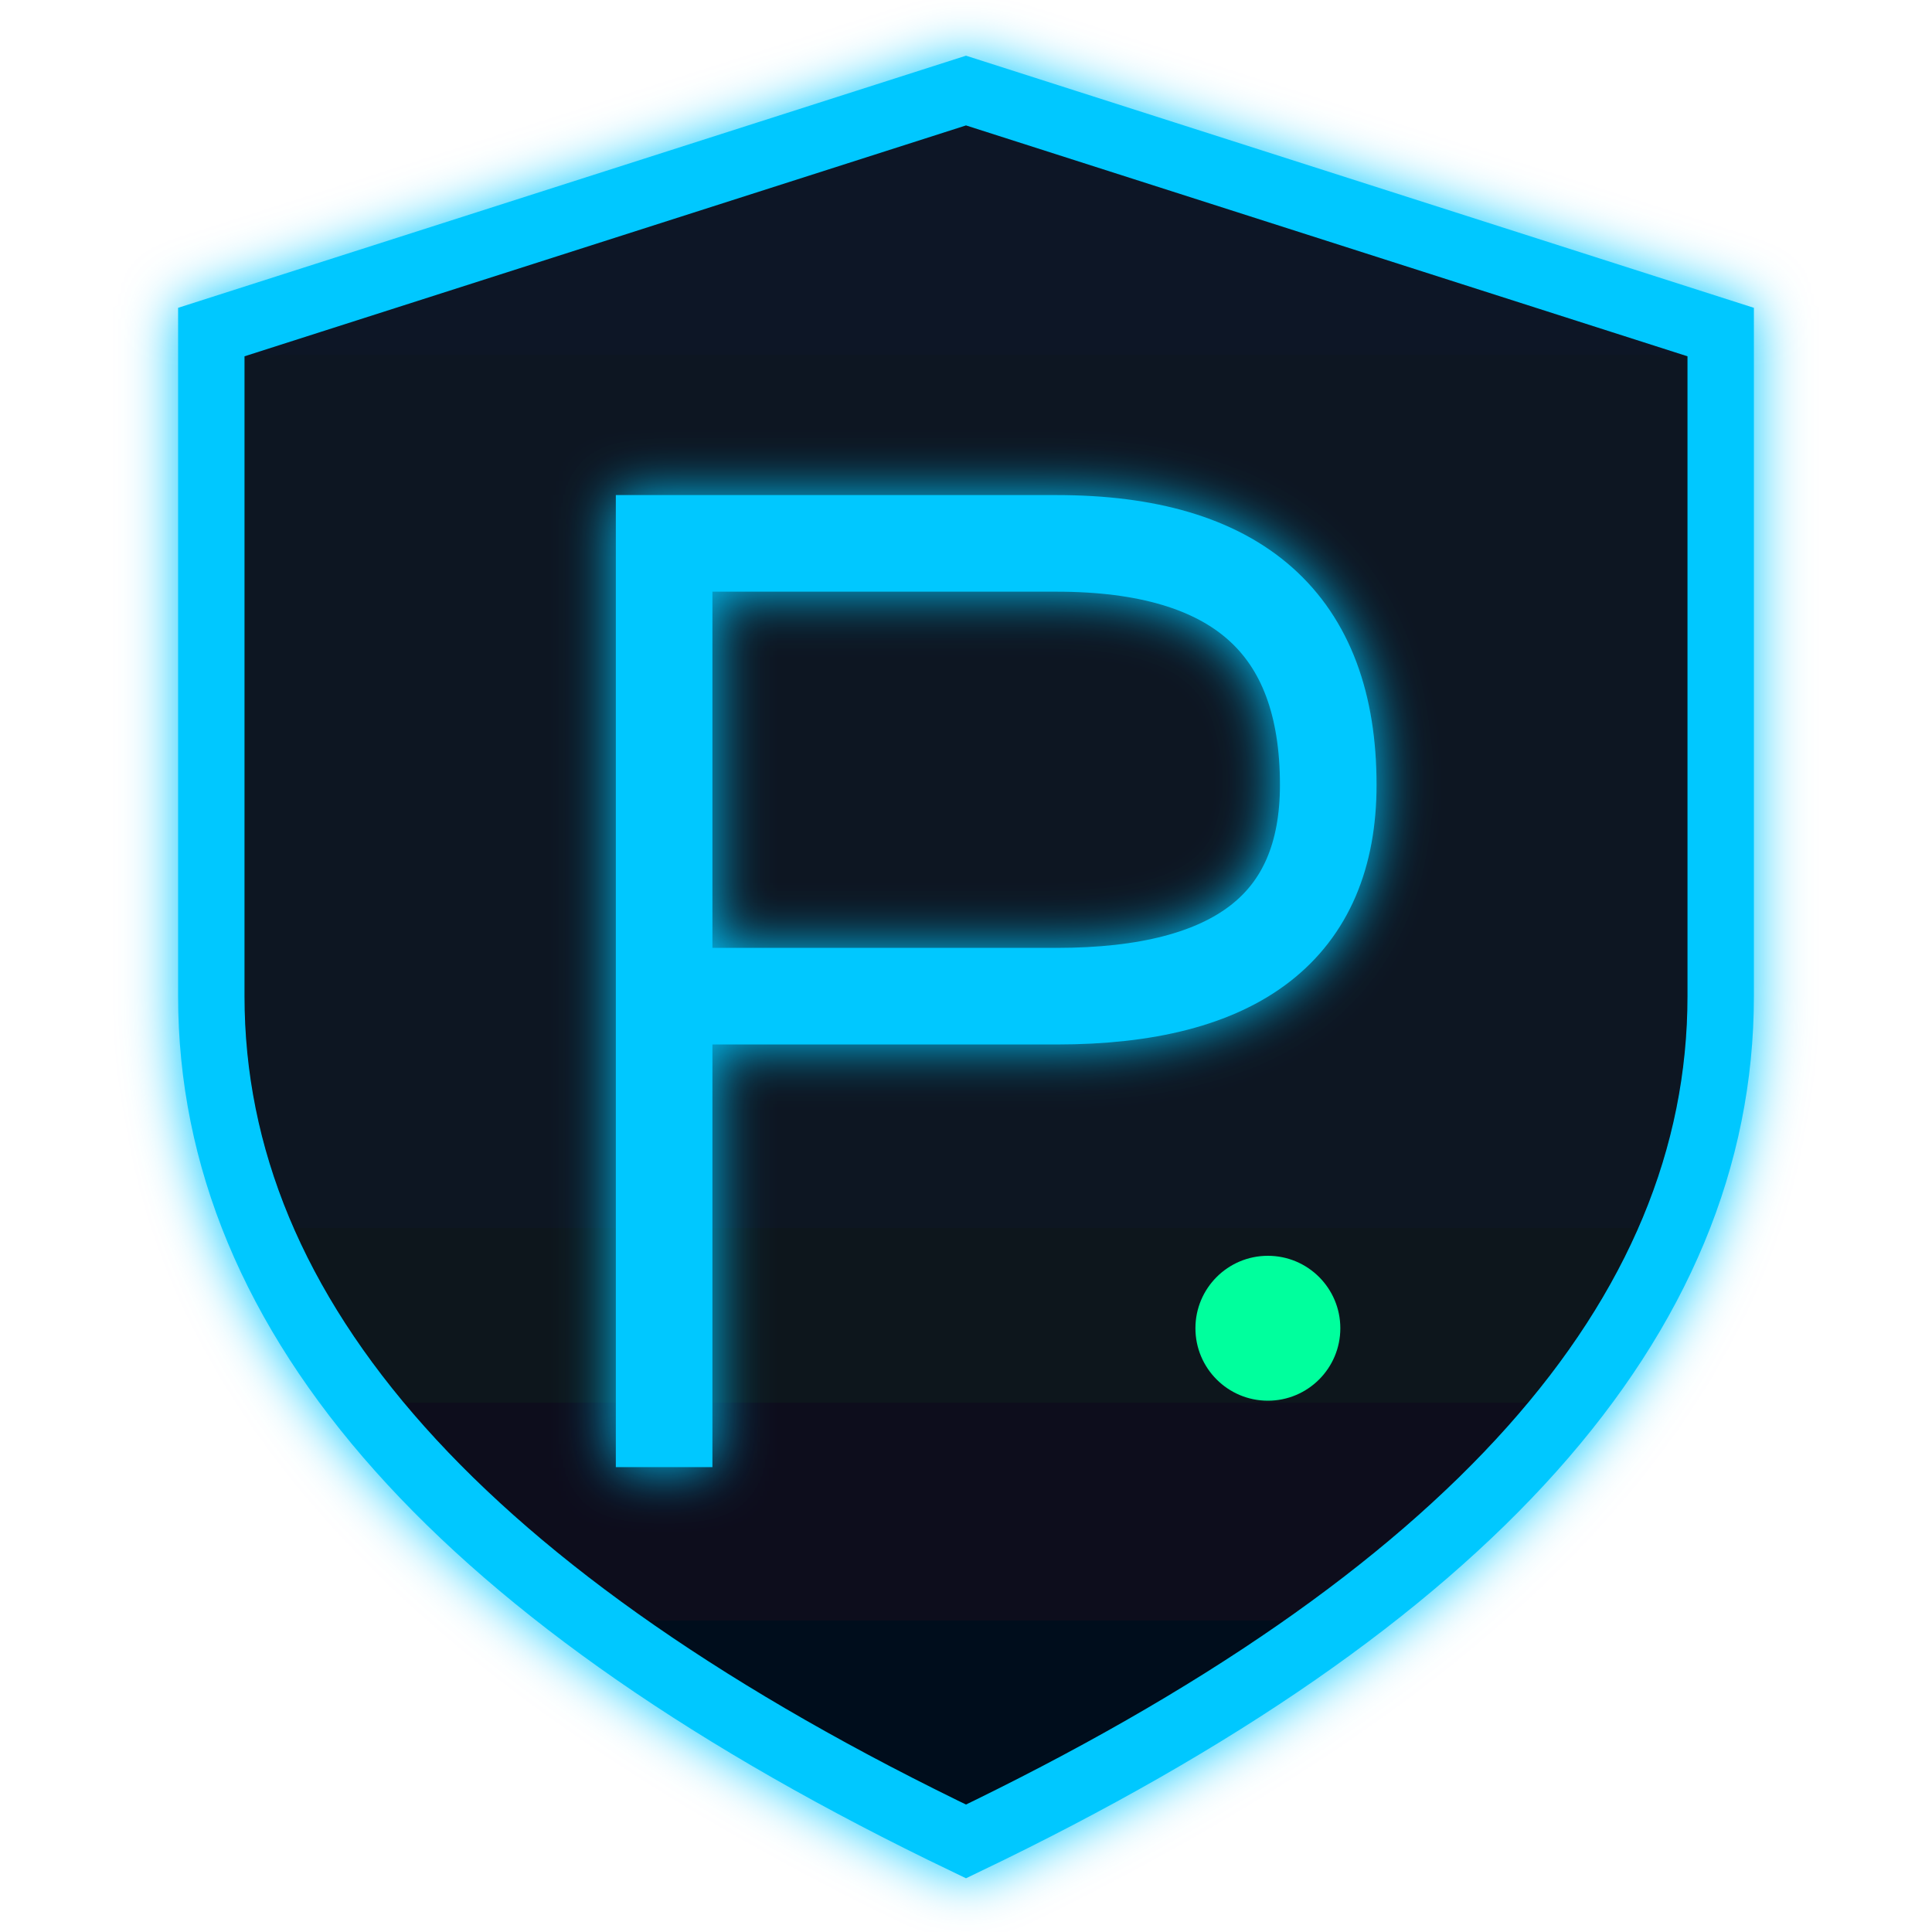
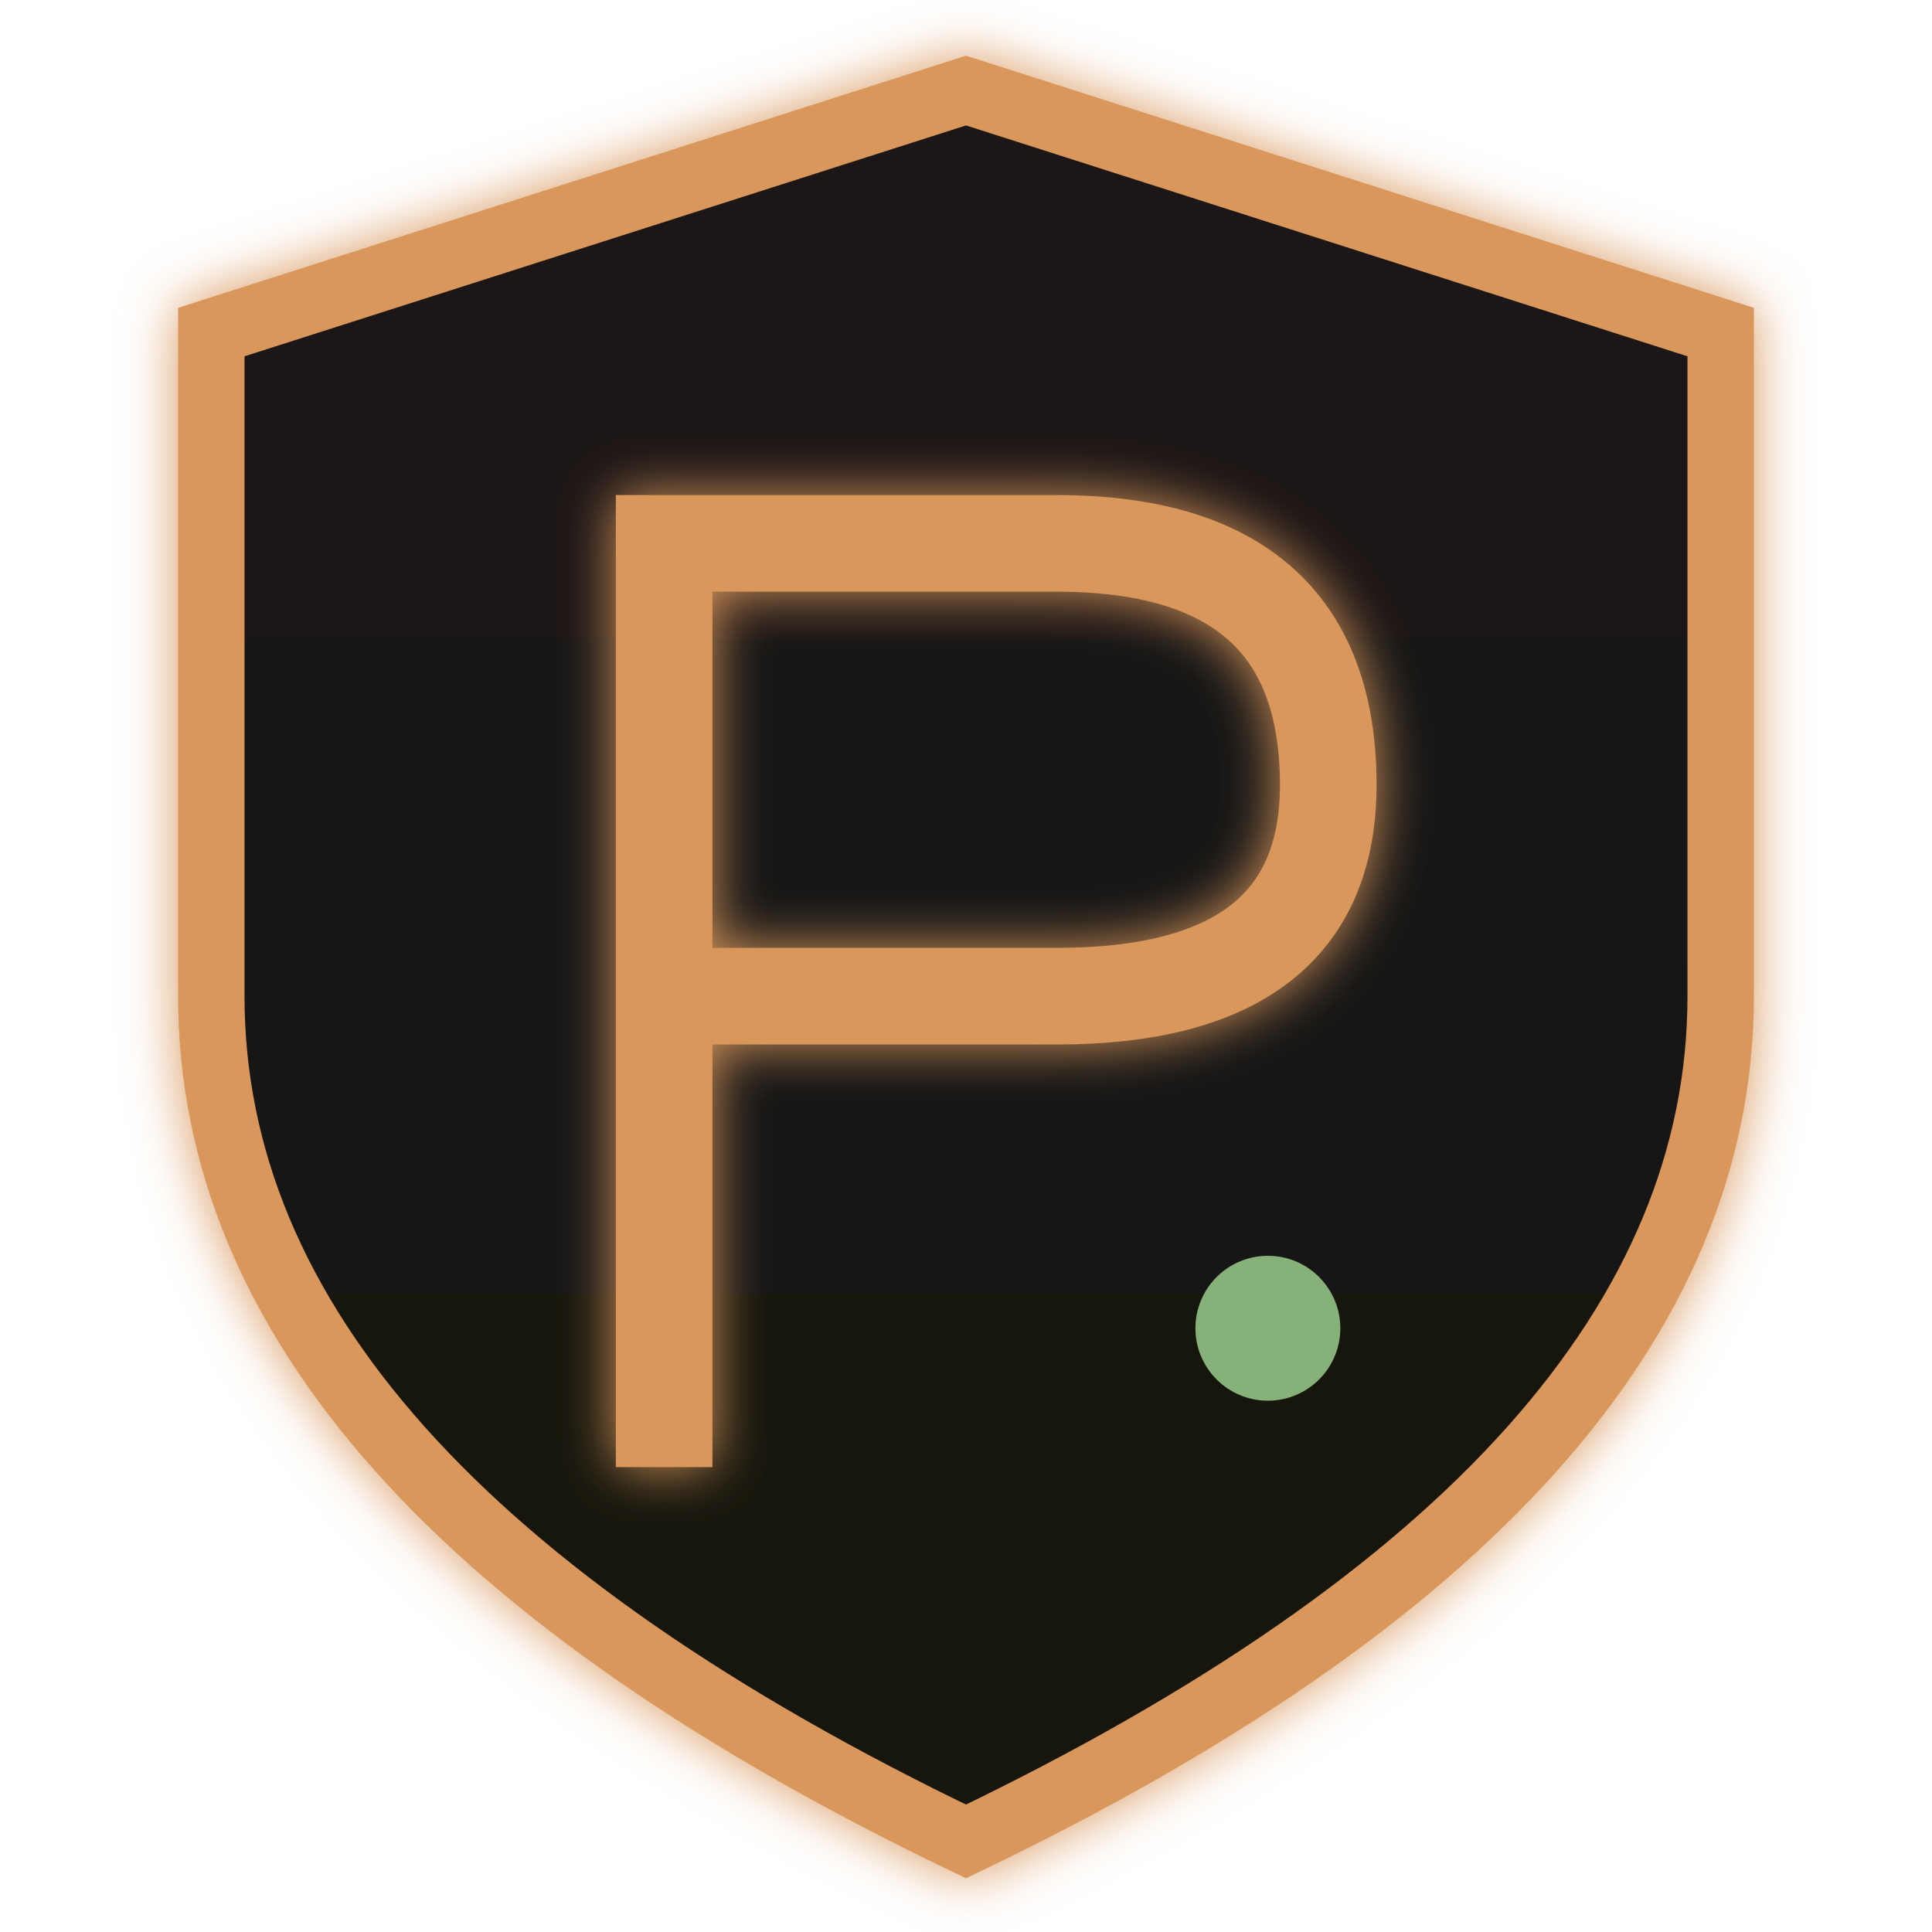
<svg xmlns="http://www.w3.org/2000/svg" viewBox="0 0 64 64" role="img" aria-label="Protek">
  <defs>
    <filter id="glow" x="-30%" y="-30%" width="160%" height="160%">
      <feGaussianBlur stdDeviation="0.9" result="blur" />
      <feMerge>
        <feMergeNode in="blur" />
        <feMergeNode in="SourceGraphic" />
      </feMerge>
    </filter>
    <linearGradient id="shieldFill" x1="0" y1="0" x2="0" y2="1">
-       <stop offset="0%" stop-color="#0a1626" />
-       <stop offset="100%" stop-color="#06101c" />
+       <stop offset="0%" stop-color="#1C1917" />
+       <stop offset="100%" stop-color="#14120F" />
    </linearGradient>
  </defs>
-   <path d="M 32 3            L 57 11            L 57 33            Q 57 49 32 61            Q 7 49 7 33            L 7 11 Z" fill="url(#shieldFill)" stroke="#00c8ff" stroke-width="2.2" stroke-linejoin="miter" filter="url(#glow)" />
-   <path d="M 22 18            L 22 47            M 22 18            L 35 18            Q 44 18 44 26            Q 44 33 35 33            L 22 33" fill="none" stroke="#00c8ff" stroke-width="3.2" stroke-linecap="square" stroke-linejoin="miter" filter="url(#glow)" />
-   <circle cx="42" cy="44" r="2.4" fill="#00ff9d">
+   <path d="M 32 3            L 57 11            L 57 33            Q 57 49 32 61            Q 7 49 7 33            L 7 11 Z" fill="url(#shieldFill)" stroke="#D9975B" stroke-width="2.2" stroke-linejoin="miter" filter="url(#glow)" />
+   <path d="M 22 18            L 22 47            M 22 18            L 35 18            Q 44 18 44 26            Q 44 33 35 33            L 22 33" fill="none" stroke="#D9975B" stroke-width="3.2" stroke-linecap="square" stroke-linejoin="miter" filter="url(#glow)" />
+   <circle cx="42" cy="44" r="2.4" fill="#86B27A">
    <animate attributeName="opacity" values="1;0.35;1" dur="2.4s" repeatCount="indefinite" />
  </circle>
</svg>
